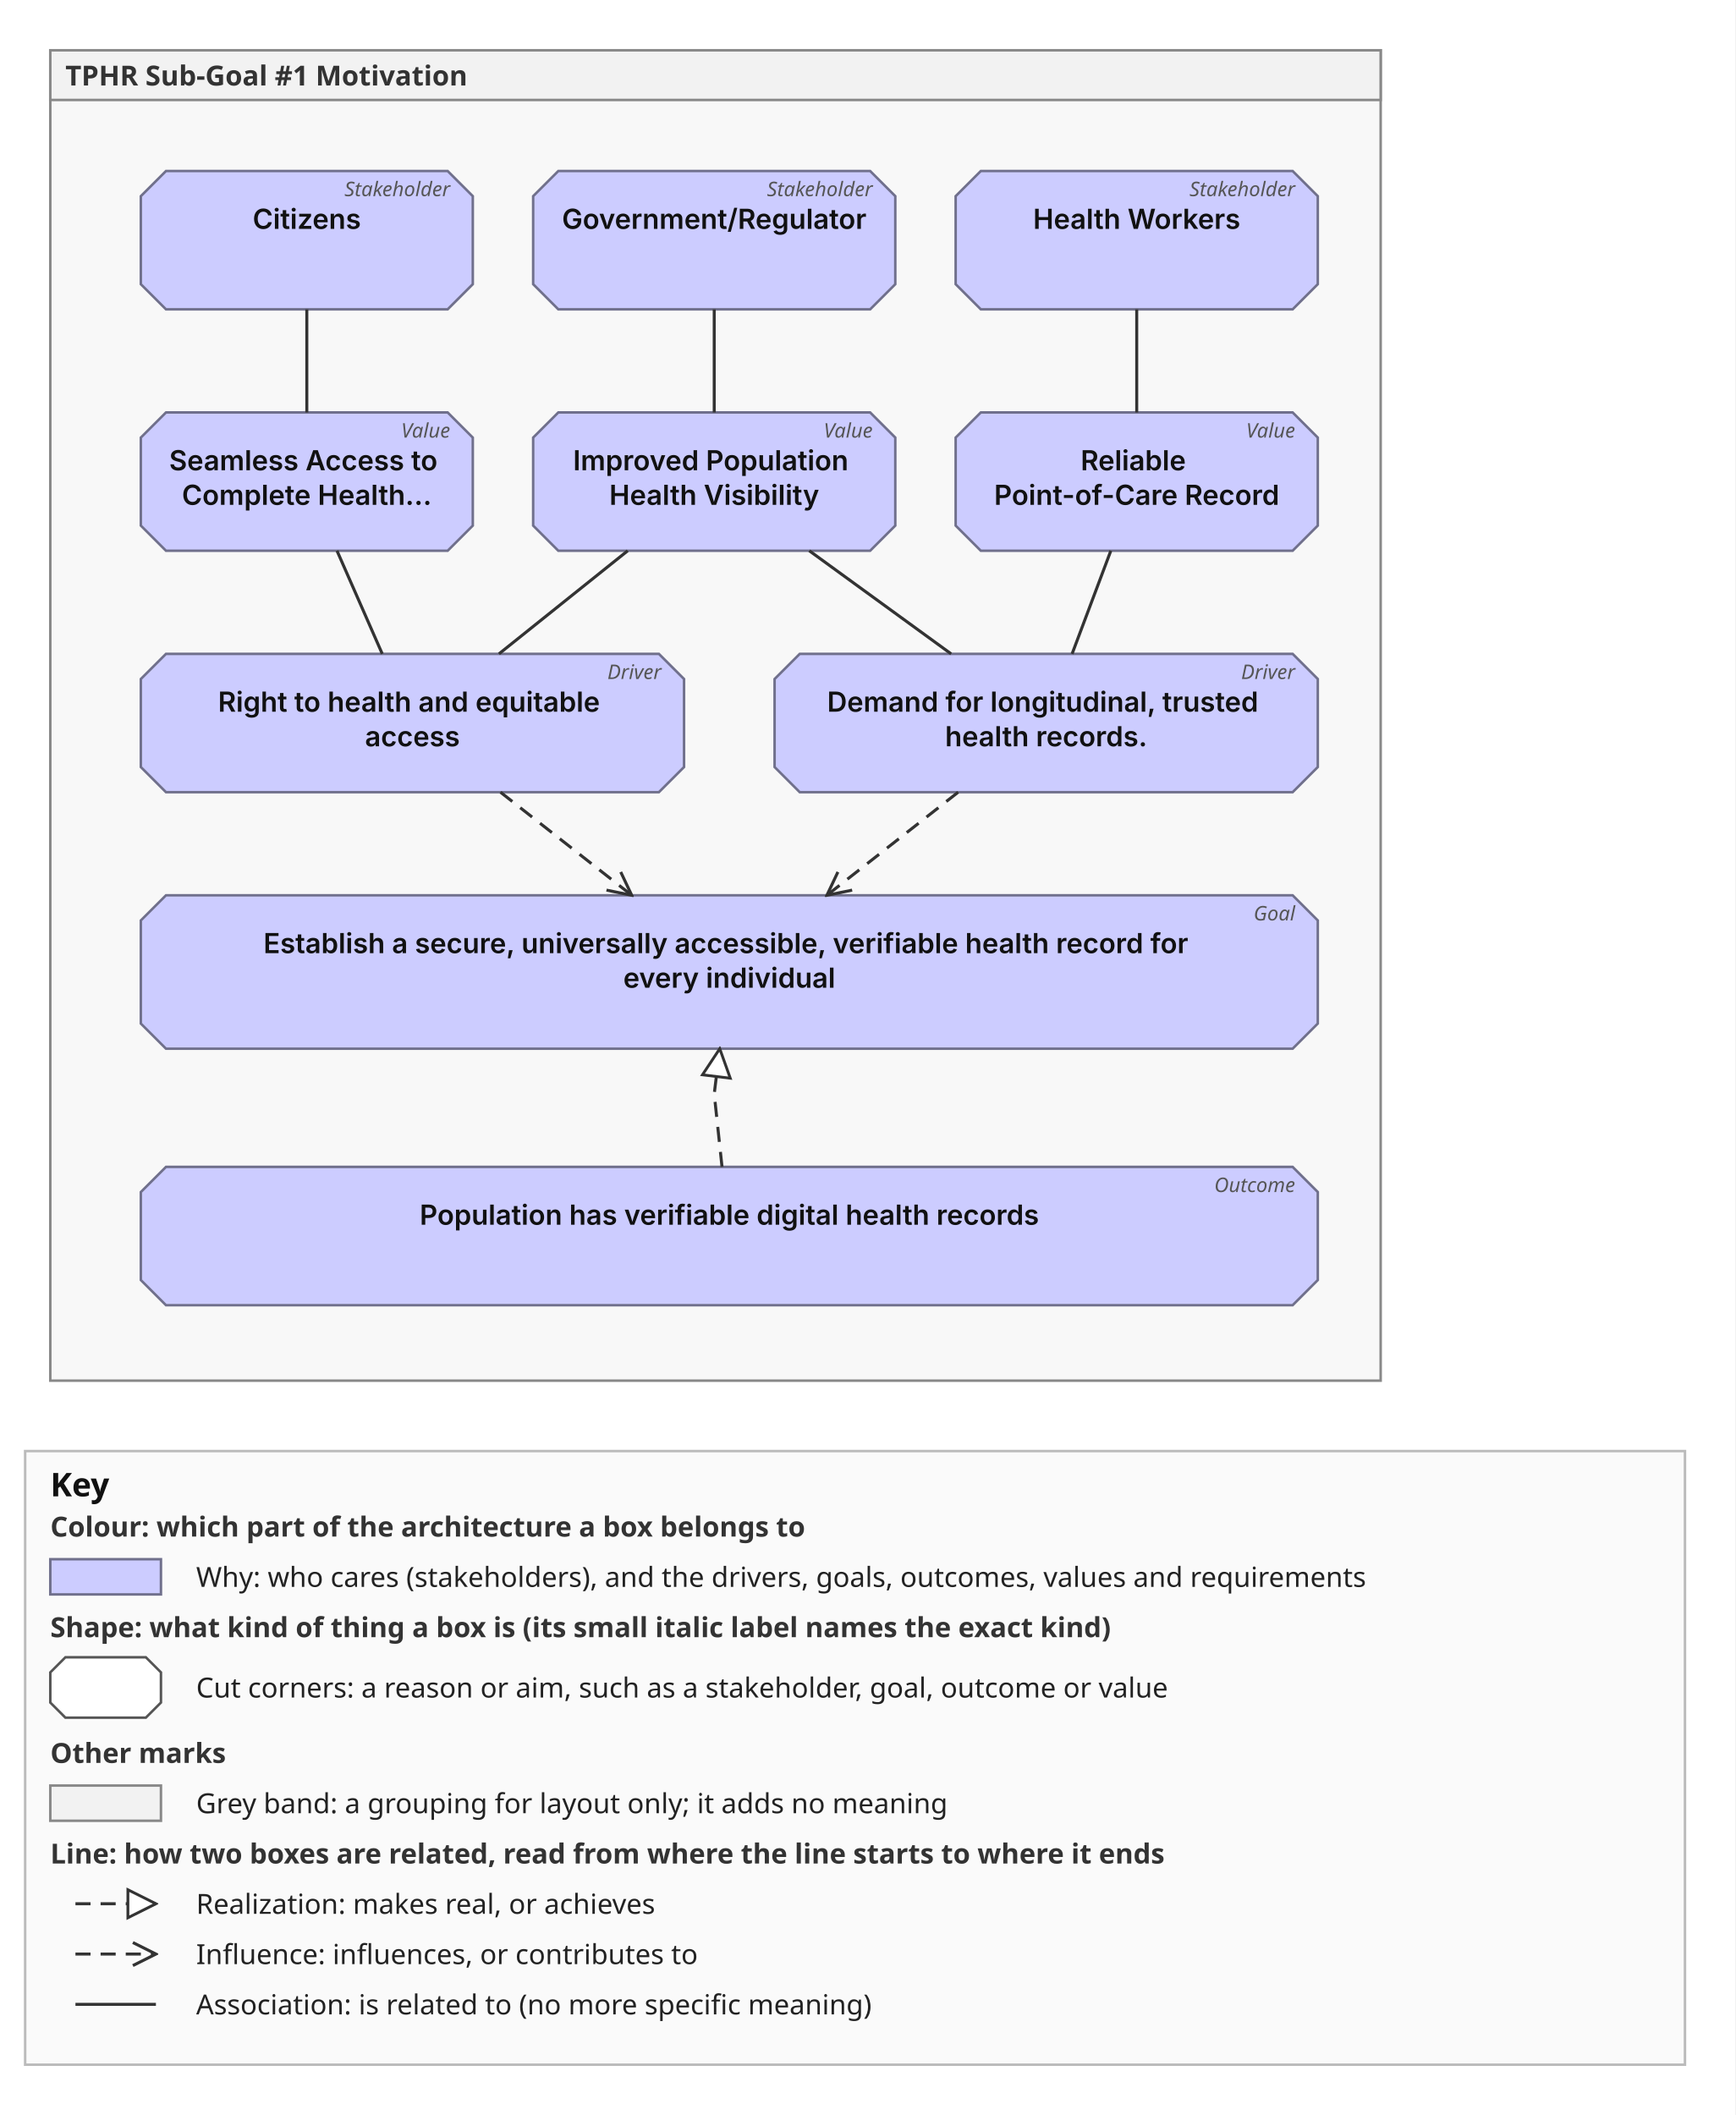
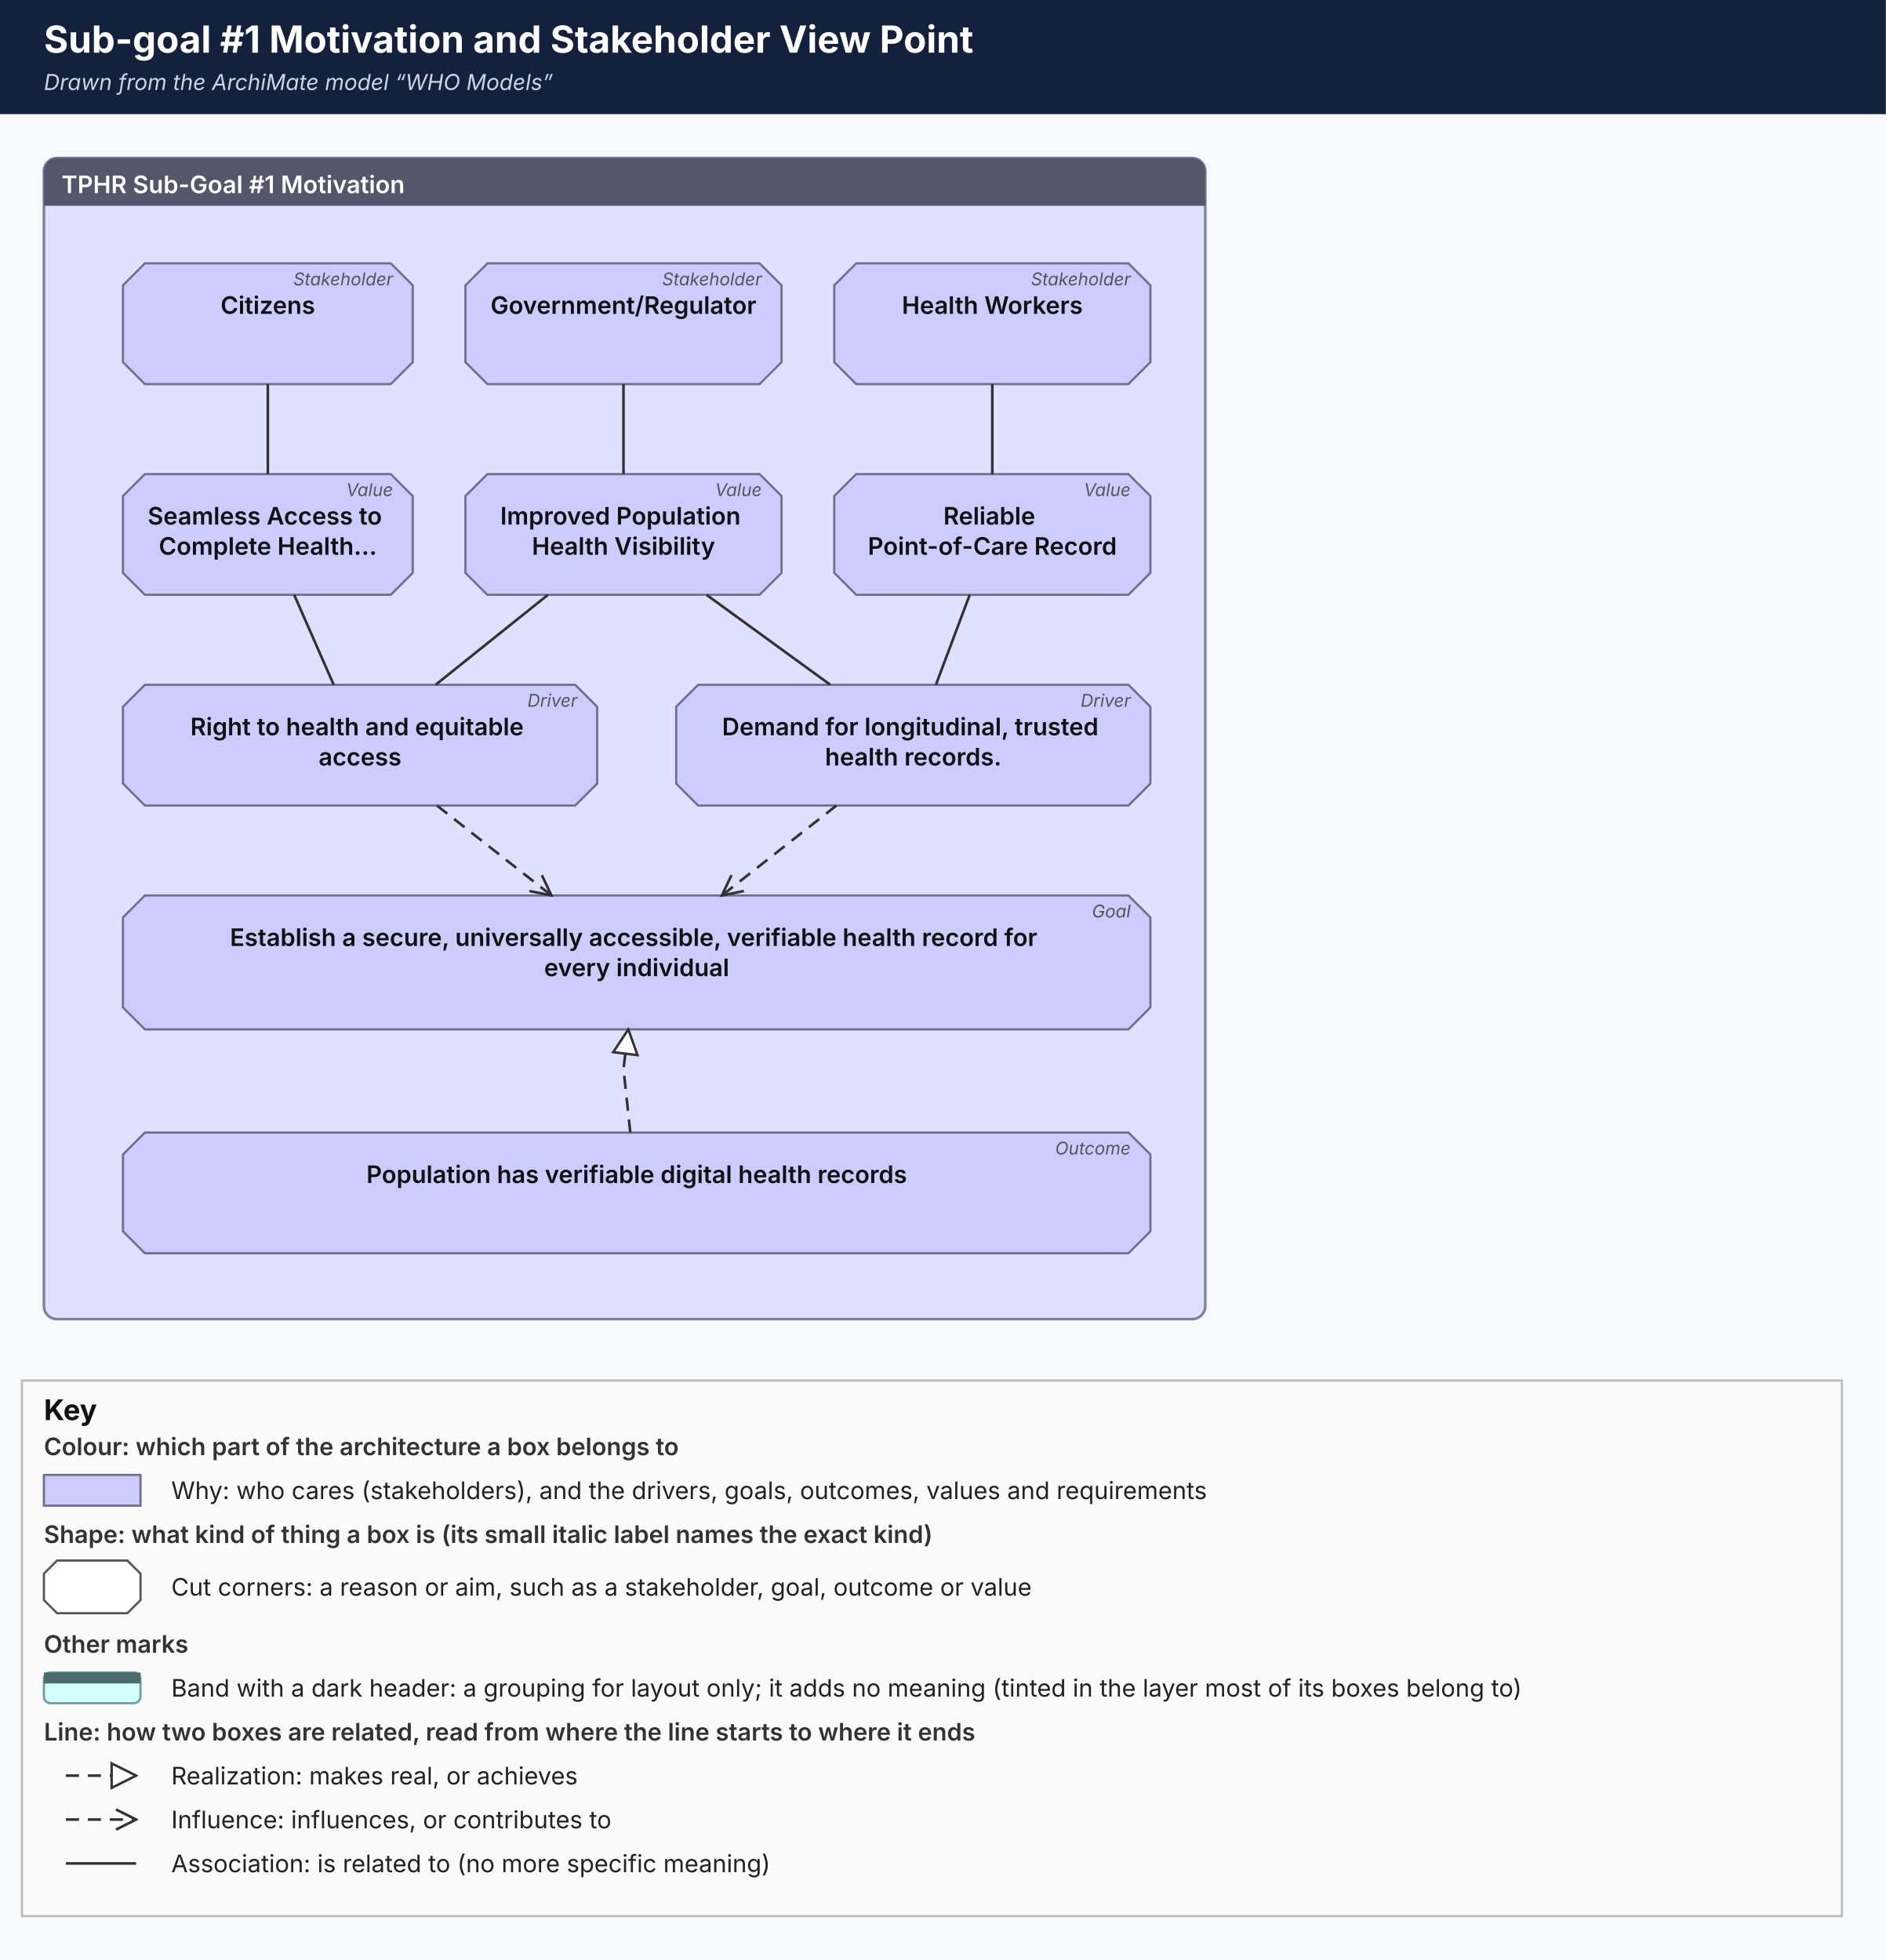
- <svg xmlns="http://www.w3.org/2000/svg" viewBox="137 68 690 841" width="690" height="841" role="img" aria-labelledby="av-title">
+ <svg xmlns="http://www.w3.org/2000/svg" viewBox="137 16 859 893" width="859" height="893" role="img" aria-labelledby="av-title">
  <style>
- .av-name{font:600 11px system-ui,-apple-system,"Segoe UI",sans-serif;fill:#111}
- .av-type{font:italic 8px system-ui,sans-serif;fill:#555}
- .av-group{font:600 11px system-ui,sans-serif;fill:#333}
- .av-note{font:10px system-ui,sans-serif;fill:#222}
- .av-key{font:11px system-ui,sans-serif;fill:#222}
- .av-keyh{font:600 11px system-ui,sans-serif;fill:#333}
- .av-keyt{font:700 13px system-ui,sans-serif;fill:#111}
- .av-rel{font:9px system-ui,sans-serif;fill:#333;paint-order:stroke;stroke:#fff;stroke-width:3px}
+ .av-name{font:600 11px Inter, "Segoe UI", system-ui, -apple-system, Helvetica, Arial, sans-serif;fill:#111}
+ .av-type{font:italic 8px Inter, "Segoe UI", system-ui, -apple-system, Helvetica, Arial, sans-serif;fill:#555}
+ .av-group{font:600 11px Inter, "Segoe UI", system-ui, -apple-system, Helvetica, Arial, sans-serif;fill:#333}
+ .av-note{font:10px Inter, "Segoe UI", system-ui, -apple-system, Helvetica, Arial, sans-serif;fill:#222}
+ .av-key{font:11px Inter, "Segoe UI", system-ui, -apple-system, Helvetica, Arial, sans-serif;fill:#222}
+ .av-keyh{font:600 11px Inter, "Segoe UI", system-ui, -apple-system, Helvetica, Arial, sans-serif;fill:#333}
+ .av-keyt{font:700 13px Inter, "Segoe UI", system-ui, -apple-system, Helvetica, Arial, sans-serif;fill:#111}
+ .av-rel{font:9px Inter, "Segoe UI", system-ui, -apple-system, Helvetica, Arial, sans-serif;fill:#333;paint-order:stroke;stroke:#fff;stroke-width:3px}
a:hover rect,a:hover polygon,a:focus rect,a:focus polygon{stroke:#06c;stroke-width:2.5}
</style>
  <defs>
    <marker id="arrow-open" viewBox="0 0 12 12" refX="11" refY="6" markerWidth="11" markerHeight="11" orient="auto-start-reverse" markerUnits="userSpaceOnUse">
      <path d="M1 1 L11 6 L1 11" fill="none" stroke="#333" stroke-width="1.3" />
    </marker>
    <marker id="arrow-filled" viewBox="0 0 12 12" refX="11" refY="6" markerWidth="11" markerHeight="11" orient="auto-start-reverse" markerUnits="userSpaceOnUse">
      <path d="M1 1 L11 6 L1 11 Z" fill="#333" />
    </marker>
    <marker id="arrow-small" viewBox="0 0 10 10" refX="9" refY="5" markerWidth="8" markerHeight="8" orient="auto-start-reverse" markerUnits="userSpaceOnUse">
      <path d="M1 1 L9 5 L1 9" fill="none" stroke="#333" stroke-width="1.2" />
    </marker>
    <marker id="triangle-hollow" viewBox="0 0 14 14" refX="13" refY="7" markerWidth="13" markerHeight="13" orient="auto-start-reverse" markerUnits="userSpaceOnUse">
      <path d="M1 1 L13 7 L1 13 Z" fill="#fff" stroke="#333" stroke-width="1.2" />
    </marker>
    <marker id="diamond-filled" viewBox="0 0 16 10" refX="1" refY="5" markerWidth="16" markerHeight="10" orient="auto-start-reverse" markerUnits="userSpaceOnUse">
      <path d="M1 5 L8 1 L15 5 L8 9 Z" fill="#333" />
    </marker>
    <marker id="diamond-hollow" viewBox="0 0 16 10" refX="1" refY="5" markerWidth="16" markerHeight="10" orient="auto-start-reverse" markerUnits="userSpaceOnUse">
      <path d="M1 5 L8 1 L15 5 L8 9 Z" fill="#fff" stroke="#333" stroke-width="1.2" />
    </marker>
    <marker id="dot" viewBox="0 0 8 8" refX="4" refY="4" markerWidth="7" markerHeight="7" orient="auto" markerUnits="userSpaceOnUse">
      <circle cx="4" cy="4" r="3.2" fill="#333" />
    </marker>
    <pattern id="missing" width="8" height="8" patternUnits="userSpaceOnUse" patternTransform="rotate(45)">
      <rect width="8" height="8" fill="#fff" />
      <line x1="0" y1="0" x2="0" y2="8" stroke="#d33" stroke-width="2" />
    </pattern>
  </defs>
-   <rect x="137" y="68" width="690" height="841" fill="#fff" />
+   <rect x="137" y="16" width="859" height="893" fill="#f8f9fb" />
+   <rect x="137" y="16" width="859" height="52" fill="#14213d" />
+   <text x="157" y="40" style="font:700 17px Inter, &quot;Segoe UI&quot;, system-ui, -apple-system, Helvetica, Arial, sans-serif;fill:#fff">Sub-goal #1 Motivation and Stakeholder View Point</text>
+   <text x="157" y="57" style="font:italic 10px Inter, &quot;Segoe UI&quot;, system-ui, -apple-system, Helvetica, Arial, sans-serif;fill:#c9d6e6">Drawn from the ArchiMate model “WHO Models”</text>
  <g class="av-g">
-     <rect x="157" y="88" width="529" height="529" fill="#f2f2f2" fill-opacity=".55" stroke="#888" />
-     <rect x="157" y="88" width="529" height="19.75" fill="#f2f2f2" stroke="#888" />
-     <text class="av-group" x="163" y="102">TPHR Sub-Goal #1 Motivation</text>
+     <rect x="157" y="88" width="529" height="529" rx="6" fill="#e0e0ff" stroke="#7e7e9e" stroke-width="1.2" />
+     <path d="M157 94 a6 6 0 0 1 6 -6 h517 a6 6 0 0 1 6 6 v15.75 h-529 z" fill="#56566b" />
+     <text class="av-group" x="165" y="104" style="fill:#fff">TPHR Sub-Goal #1 Motivation</text>
  </g>
  <a href="../../../en/dpi-h-ra/archimate/0.2.0-draft.1/elements/government-regulator/" target="_top">
    <polygon points="359,136 483,136 493,146 493,181 483,191 359,191 349,181 349,146" fill="#ccccff" stroke="#70708c" stroke-width="1" />
    <text class="av-type" x="484" y="146" text-anchor="end">Stakeholder</text>
    <text class="av-name" x="421" y="159" text-anchor="middle">
      <tspan x="421" dy="0">Government/Regulator</tspan>
    </text>
  </a>
  <a href="../../../en/dpi-h-ra/archimate/0.2.0-draft.1/elements/improved-population-health-visibility/" target="_top">
    <polygon points="359,232 483,232 493,242 493,277 483,287 359,287 349,277 349,242" fill="#ccccff" stroke="#70708c" stroke-width="1" />
    <text class="av-type" x="484" y="242" text-anchor="end">Value</text>
    <text class="av-name" x="421" y="255" text-anchor="middle">
      <tspan x="421" dy="0">Improved Population</tspan>
      <tspan x="421" dy="13.75">Health Visibility</tspan>
    </text>
  </a>
  <a href="../../../en/dpi-h-ra/archimate/0.2.0-draft.1/elements/health-workers-d99d/" target="_top">
    <polygon points="527,136 651,136 661,146 661,181 651,191 527,191 517,181 517,146" fill="#ccccff" stroke="#70708c" stroke-width="1" />
    <text class="av-type" x="652" y="146" text-anchor="end">Stakeholder</text>
    <text class="av-name" x="589" y="159" text-anchor="middle">
      <tspan x="589" dy="0">Health Workers</tspan>
    </text>
  </a>
  <a href="../../../en/dpi-h-ra/archimate/0.2.0-draft.1/elements/reliable-point-of-care-record/" target="_top">
    <polygon points="527,232 651,232 661,242 661,277 651,287 527,287 517,277 517,242" fill="#ccccff" stroke="#70708c" stroke-width="1" />
    <text class="av-type" x="652" y="242" text-anchor="end">Value</text>
    <text class="av-name" x="589" y="255" text-anchor="middle">
      <tspan x="589" dy="0">Reliable</tspan>
      <tspan x="589" dy="13.75">Point-of-Care Record</tspan>
    </text>
  </a>
  <a href="../../../en/dpi-h-ra/archimate/0.2.0-draft.1/elements/right-to-health-and-equitable-access/" target="_top">
    <polygon points="203,328 399,328 409,338 409,373 399,383 203,383 193,373 193,338" fill="#ccccff" stroke="#70708c" stroke-width="1" />
    <text class="av-type" x="400" y="338" text-anchor="end">Driver</text>
    <text class="av-name" x="301" y="351" text-anchor="middle">
      <tspan x="301" dy="0">Right to health and equitable</tspan>
      <tspan x="301" dy="13.75">access</tspan>
    </text>
  </a>
  <a href="../../../en/dpi-h-ra/archimate/0.2.0-draft.1/elements/demand-for-longitudinal-trusted-health-records/" target="_top">
    <polygon points="455,328 651,328 661,338 661,373 651,383 455,383 445,373 445,338" fill="#ccccff" stroke="#70708c" stroke-width="1" />
    <text class="av-type" x="652" y="338" text-anchor="end">Driver</text>
    <text class="av-name" x="553" y="351" text-anchor="middle">
      <tspan x="553" dy="0">Demand for longitudinal, trusted</tspan>
      <tspan x="553" dy="13.75">health records.</tspan>
    </text>
  </a>
  <a href="../../../en/dpi-h-ra/archimate/0.2.0-draft.1/elements/population-has-verifiable-digital-health-records/" target="_top">
    <polygon points="203,532 651,532 661,542 661,577 651,587 203,587 193,577 193,542" fill="#ccccff" stroke="#70708c" stroke-width="1" />
    <text class="av-type" x="652" y="542" text-anchor="end">Outcome</text>
    <text class="av-name" x="427" y="555" text-anchor="middle">
      <tspan x="427" dy="0">Population has verifiable digital health records</tspan>
    </text>
  </a>
  <a href="../../../en/dpi-h-ra/archimate/0.2.0-draft.1/elements/citizens/" target="_top">
    <polygon points="203,136 315,136 325,146 325,181 315,191 203,191 193,181 193,146" fill="#ccccff" stroke="#70708c" stroke-width="1" />
    <text class="av-type" x="316" y="146" text-anchor="end">Stakeholder</text>
    <text class="av-name" x="259" y="159" text-anchor="middle">
      <tspan x="259" dy="0">Citizens</tspan>
    </text>
  </a>
  <a href="../../../en/dpi-h-ra/archimate/0.2.0-draft.1/elements/seamless-access-to-complete-health-records/" target="_top">
    <polygon points="203,232 315,232 325,242 325,277 315,287 203,287 193,277 193,242" fill="#ccccff" stroke="#70708c" stroke-width="1" />
    <text class="av-type" x="316" y="242" text-anchor="end">Value</text>
    <text class="av-name" x="259" y="255" text-anchor="middle">
      <tspan x="259" dy="0">Seamless Access to</tspan>
      <tspan x="259" dy="13.75">Complete Health…</tspan>
    </text>
  </a>
  <a href="../../../en/dpi-h-ra/archimate/0.2.0-draft.1/elements/establish-a-secure-universally-accessible-verifiable-health-4f5b/" target="_top">
    <polygon points="203,424 651,424 661,434 661,475 651,485 203,485 193,475 193,434" fill="#ccccff" stroke="#70708c" stroke-width="1" />
    <text class="av-type" x="652" y="434" text-anchor="end">Goal</text>
    <text class="av-name" x="427" y="447" text-anchor="middle">
      <tspan x="427" dy="0">Establish a secure, universally accessible, verifiable health record for</tspan>
      <tspan x="427" dy="13.75">every individual</tspan>
    </text>
  </a>
  <a href="../../../en/dpi-h-ra/archimate/0.2.0-draft.1/relationships/id-f252960e18a54d2db9aec5da83df8ab9/" target="_top">
    <path d="M421 191 L421 232" fill="none" stroke="#333" stroke-width="1.2" />
    <path d="M421 191 L421 232" fill="none" stroke="transparent" stroke-width="8" />
  </a>
  <a href="../../../en/dpi-h-ra/archimate/0.2.0-draft.1/relationships/id-f9c4f878eeef420991196307da9bd6c5/" target="_top">
    <path d="M386.6 287 L335.4 328" fill="none" stroke="#333" stroke-width="1.2" />
    <path d="M386.6 287 L335.4 328" fill="none" stroke="transparent" stroke-width="8" />
  </a>
  <a href="../../../en/dpi-h-ra/archimate/0.2.0-draft.1/relationships/id-9d145cf6ba544a2f951eff37d310b3cb/" target="_top">
    <path d="M458.8 287 L515.2 328" fill="none" stroke="#333" stroke-width="1.2" />
    <path d="M458.8 287 L515.2 328" fill="none" stroke="transparent" stroke-width="8" />
  </a>
  <a href="../../../en/dpi-h-ra/archimate/0.2.0-draft.1/relationships/id-a9cf39ca6c074e639dddfe6abf097847/" target="_top">
    <path d="M589 191 L589 232" fill="none" stroke="#333" stroke-width="1.2" />
    <path d="M589 191 L589 232" fill="none" stroke="transparent" stroke-width="8" />
  </a>
  <a href="../../../en/dpi-h-ra/archimate/0.2.0-draft.1/relationships/id-655486047a994e548ea789ecd5bd0677/" target="_top">
    <path d="M578.7 287 L563.3 328" fill="none" stroke="#333" stroke-width="1.2" />
    <path d="M578.7 287 L563.3 328" fill="none" stroke="transparent" stroke-width="8" />
  </a>
  <a href="../../../en/dpi-h-ra/archimate/0.2.0-draft.1/relationships/id-4e9198bd0cd945d799ab88b6174f3bad/" target="_top">
    <path d="M336 383 L388.2 424" fill="none" stroke="#333" stroke-width="1.2" stroke-dasharray="6 4" marker-end="url(#arrow-open)" />
    <path d="M336 383 L388.2 424" fill="none" stroke="transparent" stroke-width="8" />
  </a>
  <a href="../../../en/dpi-h-ra/archimate/0.2.0-draft.1/relationships/id-41c33f03ed214aa8bef16ceee585b5c3/" target="_top">
    <path d="M518 383 L465.8 424" fill="none" stroke="#333" stroke-width="1.2" stroke-dasharray="6 4" marker-end="url(#arrow-open)" />
    <path d="M518 383 L465.8 424" fill="none" stroke="transparent" stroke-width="8" />
  </a>
  <a href="../../../en/dpi-h-ra/archimate/0.2.0-draft.1/relationships/id-d4d4b8ab3b7943fca349066a470c48a1/" target="_top">
    <path d="M424.1 532 L421 503 L423.2 485" fill="none" stroke="#333" stroke-width="1.2" stroke-dasharray="6 4" marker-end="url(#triangle-hollow)" />
    <path d="M424.1 532 L421 503 L423.2 485" fill="none" stroke="transparent" stroke-width="8" />
  </a>
  <a href="../../../en/dpi-h-ra/archimate/0.2.0-draft.1/relationships/id-bd977cc0736e428f8812d5306e223b43/" target="_top">
    <path d="M259 191 L259 232" fill="none" stroke="#333" stroke-width="1.2" />
    <path d="M259 191 L259 232" fill="none" stroke="transparent" stroke-width="8" />
  </a>
  <a href="../../../en/dpi-h-ra/archimate/0.2.0-draft.1/relationships/id-d5da15bde8844928a3021255c5fb9753/" target="_top">
    <path d="M271 287 L289 328" fill="none" stroke="#333" stroke-width="1.2" />
    <path d="M271 287 L289 328" fill="none" stroke="transparent" stroke-width="8" />
  </a>
  <g class="av-legend">
-     <rect x="147" y="645" width="660" height="244" fill="#fafafa" stroke="#bbb" />
+     <rect x="147" y="645" width="829" height="244" fill="#fafafa" stroke="#bbb" />
    <text class="av-keyt" x="157" y="663">Key</text>
    <text class="av-keyh" x="157" y="679">Colour: which part of the architecture a box belongs to</text>
    <rect x="157" y="688" width="44" height="14" fill="#ccccff" stroke="#70708c" />
    <text class="av-key" x="215" y="699">Why: who cares (stakeholders), and the drivers, goals, outcomes, values and requirements</text>
    <text class="av-keyh" x="157" y="719">Shape: what kind of thing a box is (its small italic label names the exact kind)</text>
    <polygon points="163,727 195,727 201,733 201,745 195,751 163,751 157,745 157,733" fill="#fff" stroke="#555" />
    <text class="av-key" x="215" y="743">Cut corners: a reason or aim, such as a stakeholder, goal, outcome or value</text>
    <text class="av-keyh" x="157" y="769">Other marks</text>
-     <rect x="157" y="778" width="44" height="14" fill="#f2f2f2" stroke="#888" />
-     <text class="av-key" x="215" y="789">Grey band: a grouping for layout only; it adds no meaning</text>
+     <rect x="157" y="778" width="44" height="14" rx="3" fill="#d3ffff" stroke="#709e9e" />
+     <rect x="157" y="778" width="44" height="5" fill="#4c6b6b" />
+     <text class="av-key" x="215" y="789">Band with a dark header: a grouping for layout only; it adds no meaning (tinted in the layer most of its boxes belong to)</text>
    <text class="av-keyh" x="157" y="809">Line: how two boxes are related, read from where the line starts to where it ends</text>
    <path d="M167 825 L199 825" fill="none" stroke="#333" stroke-width="1.2" stroke-dasharray="6 4" marker-end="url(#triangle-hollow)" />
    <text class="av-key" x="215" y="829">Realization: makes real, or achieves</text>
    <path d="M167 845 L199 845" fill="none" stroke="#333" stroke-width="1.2" stroke-dasharray="6 4" marker-end="url(#arrow-open)" />
    <text class="av-key" x="215" y="849">Influence: influences, or contributes to</text>
    <path d="M167 865 L199 865" fill="none" stroke="#333" stroke-width="1.2" />
    <text class="av-key" x="215" y="869">Association: is related to (no more specific meaning)</text>
  </g>
</svg>
